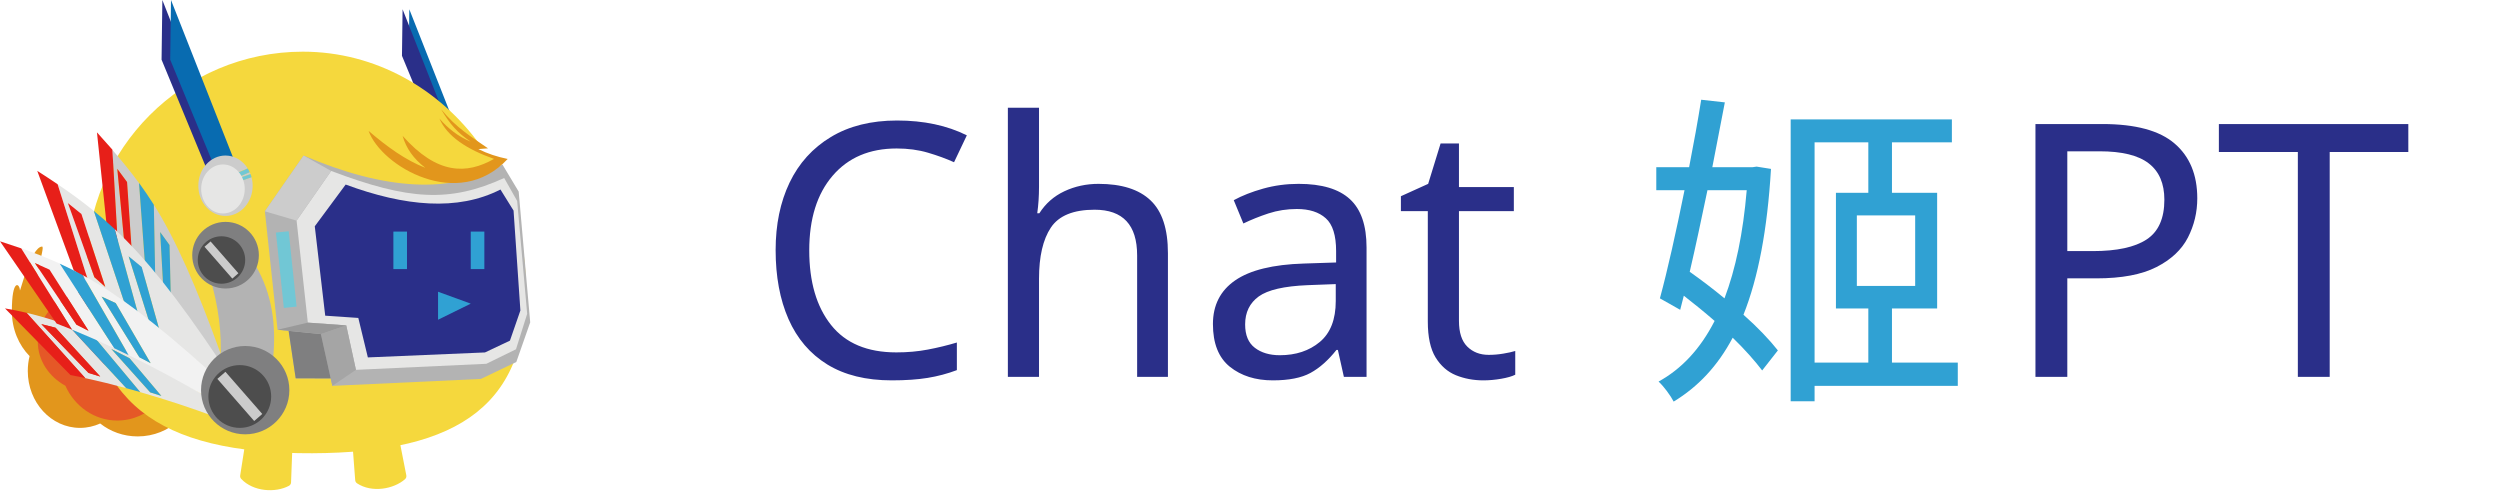
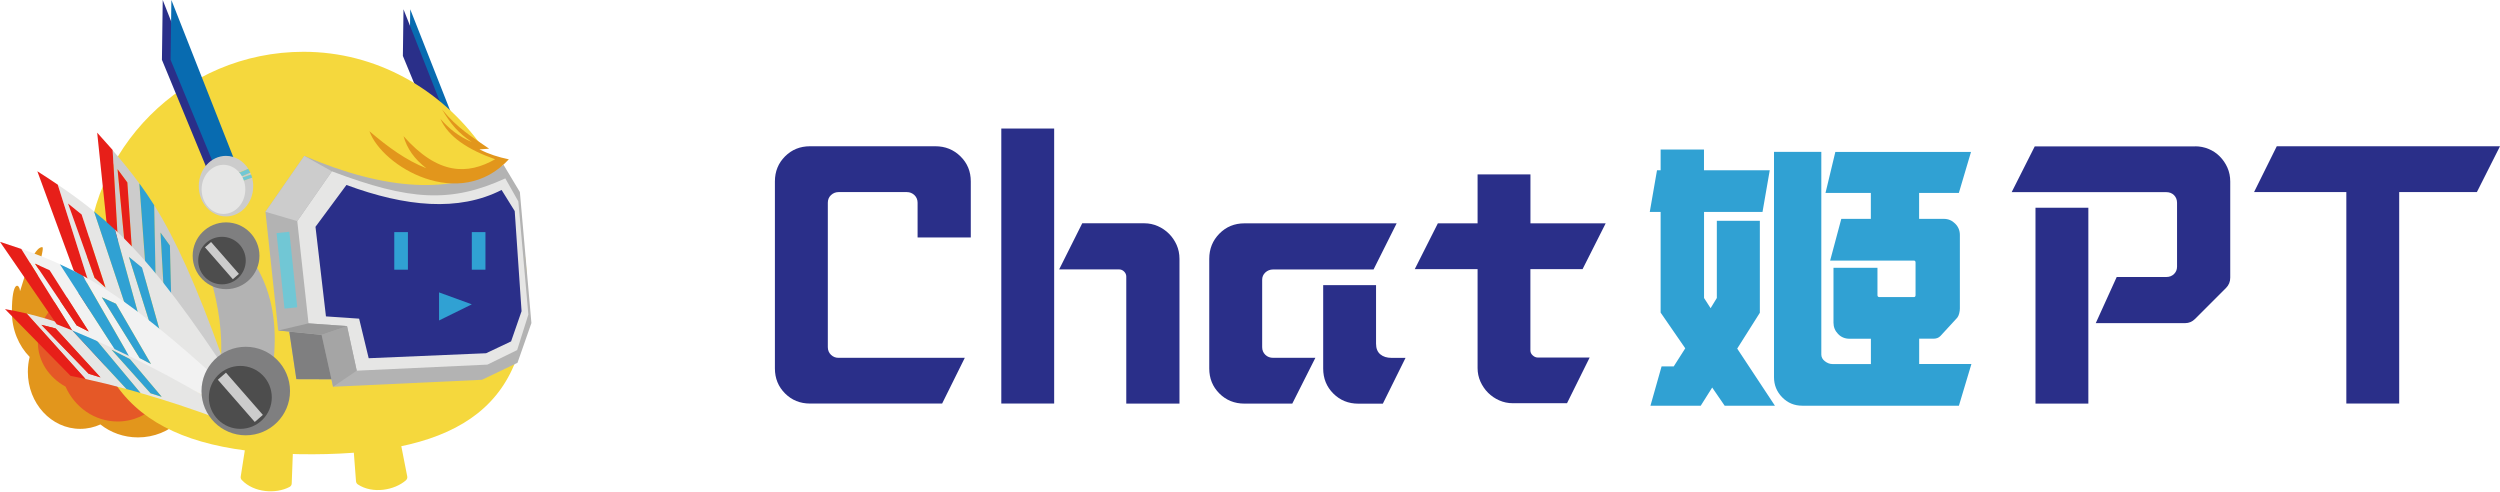
- <svg xmlns="http://www.w3.org/2000/svg" id="_图层_1" viewBox="0 0 442.7 88.73">
+ <svg xmlns="http://www.w3.org/2000/svg" id="_图层_1" viewBox="0 0 441.7 86.8">
  <polygon points="81.95 25.66 78.98 25.87 72.37 9.88 72.48 1.64 81.95 25.66" style="fill:#086bb0; stroke-width:0px;" />
  <polygon points="80.76 25.66 77.79 25.87 71.18 9.88 71.29 1.64 80.76 25.66" style="fill:#2a2f89; stroke-width:0px;" />
  <path d="m24.39,57.58c-1.39,0-2.72.26-3.93.73-.07-.07-.15-.14-.22-.21.24-.94.37-1.94.37-2.97,0-2.37-9.55-.06-13.3-2.67-2.14-1.48.87-8.84.13-8.8-1.97.11-3.89,8.16-3.91,7.75-.07-1.27-1.43-2.13-1.43,3.71,0,3.16,1.22,6,3.14,7.94-.21.84-.32,1.72-.32,2.64,0,5.56,4.14,10.07,9.25,10.07,1.27,0,2.47-.28,3.57-.78,1.8,1.43,4.11,2.29,6.64,2.29,5.73,0,10.37-4.41,10.37-9.85s-4.64-9.85-10.37-9.85Z" style="fill:#e2961c; stroke-width:0px;" />
  <path d="m23.23,53.37c-1.74-1.28-3.97-2.04-6.39-2.04-5.61,0-10.15,4.1-10.15,9.15,0,3.32,1.96,6.22,4.89,7.83,1.62,3.64,5.13,6.16,9.19,6.16,5.61,0,10.15-4.79,10.15-10.71,0-5.02-3.27-9.23-7.69-10.39Z" style="fill:#e55827; stroke-width:0px;" />
  <path d="m51.16,86.03c-2.38,1.27-6.3,1.05-8.44-1.22-.15-.16-.23-.39-.19-.61l1.06-6.78c.06-.37.38-.63.76-.61l6.79.39c.39.02.69.36.68.75l-.28,7.47c0,.25-.15.49-.38.61Z" style="fill:#f5d83d; stroke-width:0px;" />
  <path d="m71.73,84.85c-2.03,1.78-5.9,2.46-8.5.74-.19-.12-.31-.33-.33-.55l-.52-6.84c-.03-.37.23-.7.6-.77l6.7-1.17c.39-.07.76.19.83.57l1.44,7.34c.05.25-.03.51-.23.68Z" style="fill:#f5d83d; stroke-width:0px;" />
  <path d="m93.02,48.09c1.42,23.62-11.75,32.07-37.72,32.17-27.54.1-40-9.14-40-32.78,0-21.17,17.16-38.33,38.33-38.33,12.91,0,24.26,6.63,31.43,16.59.39.54-1.46-.03-1.1.53.18.28,3.6,1.38,3.78,1.66.21.34-.61.96-.41,1.31,3.26,5.62,5.29,12.06,5.7,18.85Z" style="fill:#f5d83d; stroke-width:0px;" />
  <path d="m49.15,58.39l-2.25-20.98,6.86-9.86c14.25,6.07,26.17,6.99,35.2,1.56l2.89,4.82,2.04,23.15-2.46,7.02-6.27,3-26.31,1.23-.29-1.32-6.19-.02-1.26-8.41-1.96-.19Z" style="fill:#b3b3b3; stroke-width:0px;" />
  <path d="m54.51,57.13l-1.99-18.07,6.12-8.79c13.73,5.19,20.99,5.65,30.64,1.25l2.3,4.07,1.77,19.99-1.98,6.27-5.25,2.57-23.09,1.07-1.71-7.88-6.81-.48Z" style="fill:#e6e6e5; stroke-width:0px;" />
  <path d="m57.59,55.9l-1.85-15.83,5.47-7.39c10.47,3.87,19.83,4.75,27.41.88l2.32,3.73,1.21,17.69-1.85,5.34-4.42,2.09-20.74.88-1.69-6.99-5.86-.4Z" style="fill:#2a2f89; stroke-width:0px;" />
  <rect x="69.66" y="41.01" width="2.41" height="6.64" style="fill:#30a1d3; stroke-width:0px;" />
  <rect x="49.56" y="41.03" width="2.27" height="13.42" transform="translate(-4.71 5.55) rotate(-5.99)" style="fill:#71c7d5; stroke-width:0px;" />
  <rect x="83.36" y="41.01" width="2.41" height="6.64" style="fill:#30a1d3; stroke-width:0px;" />
  <polygon points="77.57 56.62 77.57 51.66 83.36 53.77 77.57 56.62" style="fill:#30a1d3; stroke-width:0px;" />
  <polygon points="63.03 65.49 58.85 68.33 56.82 59.16 61.31 57.62 63.03 65.49" style="fill:#a5a5a5; stroke-width:0px;" />
  <polygon points="58.56 67.01 52.36 66.99 51.11 58.59 56.82 59.16 58.56 67.01" style="fill:#7f7f80; stroke-width:0px;" />
  <polygon points="56.82 59.16 49.15 58.39 54.51 57.13 61.31 57.62 56.82 59.16" style="fill:#999; stroke-width:0px;" />
  <polygon points="52.52 39.07 46.9 37.42 53.76 27.55 58.64 30.27 52.52 39.07" style="fill:#ccc; stroke-width:0px;" />
  <path d="m48.34,63.72l-9.32.21c.33-4.81-.34-9.75-1.85-14.86l8.08-2.06c2.93,4.95,3.72,10.59,3.09,16.7Z" style="fill:#b3b3b3; stroke-width:0px;" />
  <circle cx="39.94" cy="45.19" r="5.9" style="fill:#7f7f80; stroke-width:0px;" />
  <circle cx="39.22" cy="46.04" r="4.2" style="fill:#4d4d4d; stroke-width:0px;" />
  <rect x="38.5" y="42.3" width="1.43" height="7.48" transform="translate(-20.61 37.18) rotate(-41.15)" style="fill:#ccc; stroke-width:0px;" />
  <path d="m22.36,68.74l-10.33-11.16c-2.45-.88-4.9-1.61-7.33-2.19l10.4,11.57c2.4.52,4.83,1.12,7.26,1.78Zm-12.53-10.71l7.93,8.65-2.09-.64-8.35-8.65,2.51.64Z" style="fill:#e6e6e5; stroke-width:0px;" />
  <path d="m38.3,73.88l-1.96-3.72c-6.72-4.37-13.4-8.11-20-10.89l8.49,10.17c4.58,1.32,9.14,2.83,13.47,4.44Zm-15.35-10.44l5.62,6.67-1.97-.62-6.89-7.7,3.24,1.65Z" style="fill:#e6e6e5; stroke-width:0px;" />
  <path d="m24.83,69.43l-8.49-10.17c-1.44-.61-2.88-1.17-4.31-1.68l10.33,11.16c.82.22,1.65.46,2.47.69Z" style="fill:#30a1d3; stroke-width:0px;" />
  <path d="m4.7,55.39c-1.28-.3-2.55-.57-3.82-.78l11.59,11.8c.87.17,1.75.35,2.63.54l-10.4-11.57Z" style="fill:#e71f19; stroke-width:0px;" />
  <polygon points="17.75 66.68 9.83 58.03 7.31 57.39 15.67 66.04 17.75 66.68" style="fill:#e71f19; stroke-width:0px;" />
  <polygon points="28.57 70.11 22.95 63.44 19.71 61.79 26.6 69.48 28.57 70.11" style="fill:#30a1d3; stroke-width:0px;" />
  <polygon points="28.43 42.4 29.04 53.24 28.43 42.4 28.43 42.4" style="fill:none; stroke-width:0px;" />
  <polygon points="27.23 36.24 27.54 51.88 27.23 36.24 27.23 36.24" style="fill:none; stroke-width:0px;" />
  <path d="m19.89,26.51l.94,16.28c1.71,2.17,3.4,4.43,5.04,6.74l-1.26-17.12c-1.46-2-3.02-3.92-4.73-5.89Zm2.08,16.02l-1.21-12.64,1.73,2.35.84,12.32-1.36-2.03Z" style="fill:#ccc; stroke-width:0px;" />
  <path d="m27.23,36.24l.3,15.63c3.05,4.39,5.93,8.91,8.56,13.33,0,0,3.05-2.38,3.03-2.43-4.28-11.95-8.08-20.5-11.89-26.54Zm1.8,16.99l-.61-10.84h0s-.07-1.3-.07-1.3l1.66,2.29.29,11.78-1.27-1.93Z" style="fill:#ccc; stroke-width:0px;" />
  <path d="m24.62,32.4l1.26,17.12c.56.78,1.11,1.57,1.66,2.36l-.3-15.63c-.84-1.34-1.71-2.6-2.61-3.84Z" style="fill:#30a1d3; stroke-width:0px;" />
  <polygon points="24.62 32.4 25.88 49.52 24.62 32.4 24.62 32.4" style="fill:#30a1d3; stroke-width:0px;" />
  <path d="m17.17,23.45l1.77,16.97c.64.78,1.27,1.56,1.9,2.36l-.94-16.28c-.87-1-1.77-2.01-2.73-3.06Z" style="fill:#e71f19; stroke-width:0px;" />
  <polygon points="19.89 26.51 20.84 42.79 19.89 26.51 19.89 26.51" style="fill:#e71f19; stroke-width:0px;" />
  <polygon points="20.77 29.89 21.97 42.53 23.34 44.56 22.5 32.24 20.77 29.89" style="fill:#e71f19; stroke-width:0px;" />
  <polygon points="28.36 41.09 29.04 53.24 30.31 55.17 30.02 43.39 28.36 41.09" style="fill:#30a1d3; stroke-width:0px;" />
  <polygon points="23.21 46.76 26.8 58.17 23.21 46.76 23.21 46.76" style="fill:none; stroke-width:0px;" />
  <polygon points="20.31 40.58 24.91 57.22 20.31 40.58 20.31 40.58" style="fill:none; stroke-width:0px;" />
  <path d="m10.21,32.63l5.42,17.12c2.33,1.75,4.66,3.6,6.96,5.51l-5.97-17.91c-2.03-1.65-4.13-3.18-6.41-4.72Zm6.5,16.46l-4.69-13.13,2.4,1.93,4.23,12.91-1.94-1.71Z" style="fill:#e6e6e5; stroke-width:0px;" />
  <path d="m20.31,40.58l4.6,16.64c4.29,3.68,8.46,7.54,12.32,11.39l1.77-4.55c-.03-.05-.07-.1-.1-.16-7.62-11.36-13.08-18.16-18.59-23.33Zm6.49,17.59l-3.59-11.41h0s-.43-1.37-.43-1.37l2.31,1.89,3.53,12.52-1.82-1.64Z" style="fill:#e6e6e5; stroke-width:0px;" />
  <path d="m16.61,37.35l5.97,17.91c.78.65,1.55,1.3,2.33,1.96l-4.6-16.64c-1.22-1.15-2.45-2.21-3.7-3.23Z" style="fill:#30a1d3; stroke-width:0px;" />
  <polygon points="16.61 37.35 22.58 55.26 16.61 37.35 16.61 37.35" style="fill:#30a1d3; stroke-width:0px;" />
  <path d="m6.6,30.27l6.45,17.58c.86.62,1.71,1.25,2.57,1.89l-5.42-17.12c-1.15-.78-2.35-1.56-3.6-2.36Z" style="fill:#e71f19; stroke-width:0px;" />
  <polygon points="10.21 32.63 15.63 49.75 10.21 32.63 10.21 32.63" style="fill:#e71f19; stroke-width:0px;" />
  <polygon points="12.02 35.96 16.71 49.09 18.64 50.8 14.42 37.89 12.02 35.96" style="fill:#e71f19; stroke-width:0px;" />
  <polygon points="22.78 45.4 26.8 58.17 28.62 59.81 25.09 47.29 22.78 45.4" style="fill:#30a1d3; stroke-width:0px;" />
  <polygon points="18.71 53.67 24.68 63.27 18.71 53.67 18.71 53.67" style="fill:none; stroke-width:0px;" />
  <polygon points="14.63 48.71 22.78 62.88 14.63 48.71 14.63 48.71" style="fill:none; stroke-width:0px;" />
  <path d="m3.76,43.98l8.99,14.39c2.48,1.02,4.99,2.12,7.49,3.29l-9.67-14.99c-2.2-1-4.43-1.87-6.81-2.7Zm9.78,13.51l-7.36-10.9,2.59,1.17,6.91,10.82-2.13-1.08Z" style="fill:#f2f2f2; stroke-width:0px;" />
  <path d="m14.63,48.71l8.15,14.17c4.69,2.29,9.32,4.78,13.67,7.34l.45-4.65s-.09-.08-.13-.12c-9.51-8.52-16-13.38-22.14-16.74Zm10.05,14.56l-5.97-9.6h0l-.72-1.15,2.5,1.15,6.19,10.64-2.01-1.05Z" style="fill:#f2f2f2; stroke-width:0px;" />
  <path d="m10.57,46.68l9.67,14.99c.85.4,1.69.8,2.53,1.21l-8.15-14.17c-1.36-.74-2.7-1.41-4.06-2.03Z" style="fill:#30a1d3; stroke-width:0px;" />
  <polygon points="10.57 46.68 20.24 61.67 10.57 46.68 10.57 46.68" style="fill:#30a1d3; stroke-width:0px;" />
  <path d="m0,42.73l10.02,14.56c.91.35,1.82.71,2.73,1.08l-8.99-14.39c-1.21-.42-2.45-.83-3.76-1.25Z" style="fill:#e71f19; stroke-width:0px;" />
  <polygon points="3.76 43.98 12.75 58.37 3.76 43.98 3.76 43.98" style="fill:#e71f19; stroke-width:0px;" />
  <polygon points="6.18 46.58 13.54 57.49 15.67 58.57 8.77 47.75 6.18 46.58" style="fill:#e71f19; stroke-width:0px;" />
  <polygon points="17.99 52.52 24.68 63.27 26.68 64.32 20.49 53.67 17.99 52.52" style="fill:#30a1d3; stroke-width:0px;" />
  <circle cx="43.42" cy="69.09" r="7.82" style="fill:#7f7f80; stroke-width:0px;" />
  <circle cx="42.46" cy="70.21" r="5.56" style="fill:#4d4d4d; stroke-width:0px;" />
  <rect x="41.52" y="65.25" width="1.9" height="9.91" transform="translate(-35.71 45.28) rotate(-41.15)" style="fill:#ccc; stroke-width:0px;" />
  <polygon points="40.9 30.84 37.09 31.11 28.61 10.57 28.75 0 40.9 30.84" style="fill:#2a2f89; stroke-width:0px;" />
  <polygon points="42.43 30.84 38.62 31.11 30.14 10.57 30.28 0 42.43 30.84" style="fill:#086bb0; stroke-width:0px;" />
  <path d="m42.39,32.13l-.19-.55,2.17-.75c-.04-.12-.09-.23-.15-.35l-1.98.85-.3-.69,1.92-.83c-.87-1.37-2.31-2.27-3.93-2.27-2.66,0-4.81,2.39-4.81,5.35s2.15,5.35,4.81,5.35,4.81-2.39,4.81-5.35c0-.53-.07-1.03-.2-1.51l-2.16.75Z" style="fill:#ccc; stroke-width:0px;" />
  <path d="m42.25,31.34l1.98-.85c-.11-.23-.23-.45-.36-.66l-1.92.83.3.69Z" style="fill:#71c7d4; stroke-width:0px;" />
  <path d="m42.39,32.13l2.16-.75c-.05-.19-.11-.37-.18-.55l-2.17.75.19.55Z" style="fill:#70c7d4; stroke-width:0px;" />
  <ellipse cx="39.48" cy="33.46" rx="3.86" ry="4.34" style="fill:#e6e6e5; stroke-width:0px;" />
  <path d="m71.27,24.03c6.14,6.94,11.35,6.86,16.21,4.11-4.83-1.71-8.3-3.99-9.67-7.15,1.54,1.79,3.38,3.21,5.55,4.1-2.4-1.61-3.68-3.1-5.26-5.75,2.78,3.37,5.25,4.8,8.32,6.93l-1.71.13c1.67.83,3.34,1.37,5.19,1.75-8.69,9.36-22.38,1.3-24.63-4.97,3.24,2.78,6.55,5.19,10.05,6.54-2.07-1.58-3.42-3.47-4.03-5.68Z" style="fill:#e2961c; stroke-width:0px;" />
-   <text transform="translate(290.92 66.41)" style="fill:#30a1d3; font-family:'MFLingHei_Noncommercial-Regular', 'MF LingHei (Noncommercial)'; font-size:58.03px;">
-     <tspan x="0" y="0">姬</tspan>
-   </text>
-   <text transform="translate(354.36 66.73)" style="fill:#2a2f89; font-family:'MFLingHei_Noncommercial-Regular', 'MF LingHei (Noncommercial)'; font-size:62.7px;">
-     <tspan x="0" y="0">PT</tspan>
-   </text>
-   <text transform="translate(133.52 66.73)" style="fill:#2a2f89; font-family:'MFLingHei_Noncommercial-Regular', 'MF LingHei (Noncommercial)'; font-size:62.7px;">
-     <tspan x="0" y="0">Chat</tspan>
-   </text>
+   <path d="m312.68,30.08l-1.28,7.37h-10.33v15.2l1.16,1.8,1.1-1.8v-13.64h7.6v16.25l-4,6.33,6.67,10.1h-8.88l-2.21-3.22-2.03,3.22h-8.88l1.97-6.96h2.15l2.03-3.19-4.35-6.31v-17.78h-1.92l1.28-7.37h.64v-3.66h7.66v3.66h11.61Zm19.03,17.24v4.82c0,.23.12.35.35.35h6.09c.19,0,.29-.12.29-.35v-5.75c0-.23-.1-.35-.29-.35h-14.8l1.97-7.37h5.22v-4.58h-8.01l1.74-7.25h23.97l-2.15,7.25h-7.02v4.58h4.38c.77,0,1.43.28,1.99.84.56.56.83,1.23.83,2v13c0,.27-.04.56-.12.87-.08.31-.19.56-.34.75l-2.99,3.25c-.31.31-.71.46-1.21.46h-2.53v4.47h9.23l-2.21,7.37h-27.67c-1.4,0-2.58-.49-3.55-1.48-.97-.99-1.45-2.18-1.45-3.57V26.83h8.36v35.81c0,.46.21.86.64,1.19s.87.49,1.33.49h6.79v-4.47h-3.77c-.81,0-1.49-.28-2.03-.84-.54-.56-.81-1.23-.81-2v-9.69h7.78Z" style="fill:#30a1d3; stroke-width:0px;" />
+   <path d="m387.84,25.85c.84,0,1.63.16,2.38.47s1.41.75,1.97,1.32c.56.56,1.01,1.22,1.35,1.98.33.75.5,1.57.5,2.45v16.99c0,.71-.25,1.32-.75,1.82l-5.46,5.46c-.5.5-1.09.75-1.75.75h-15.8l3.7-8.15h8.78c.54,0,.99-.18,1.35-.53.35-.35.53-.78.53-1.29v-11.29c0-.54-.18-.99-.53-1.35-.36-.35-.81-.53-1.35-.53h-27.34l4.08-8.09h28.34Zm-28.21,10.85h9.34v34.61h-9.34v-34.61Z" style="fill:#2a2f89; stroke-width:0px;" />
+   <path d="m414.55,71.3v-37.37h-16.3l4.01-8.09h39.44l-4.08,8.09h-13.73v37.37h-9.34Z" style="fill:#2a2f89; stroke-width:0px;" />
+   <path d="m166.44,71.3h-23.32c-1.76,0-3.23-.6-4.42-1.79s-1.79-2.66-1.79-4.42v-33.04c0-1.76.6-3.23,1.79-4.42s2.66-1.79,4.42-1.79h22.13c1.76,0,3.24.6,4.45,1.79,1.21,1.19,1.82,2.66,1.82,4.42v9.91h-9.4v-6.14c0-.54-.19-.99-.56-1.35-.38-.35-.81-.53-1.32-.53h-12.1c-.5,0-.94.18-1.32.53-.38.36-.56.81-.56,1.35v25.52c0,.54.19.99.56,1.35.38.36.81.53,1.32.53h22.32l-4.01,8.09Z" style="fill:#2a2f89; stroke-width:0px;" />
+   <path d="m176.91,22.71h9.34v48.59h-9.34V22.71Zm14.3,16.74h10.97c.84,0,1.63.17,2.38.5.75.33,1.41.78,1.98,1.35.56.56,1.01,1.22,1.35,1.98.33.75.5,1.57.5,2.45v25.58h-9.4v-22.45c0-.33-.13-.63-.38-.88s-.54-.38-.88-.38h-10.6l4.08-8.15Z" style="fill:#2a2f89; stroke-width:0px;" />
+   <path d="m232.4,63.22l-4.08,8.09h-8.46c-1.75,0-3.23-.6-4.42-1.79s-1.79-2.66-1.79-4.42v-19.37c0-1.76.6-3.24,1.79-4.45,1.19-1.21,2.67-1.82,4.42-1.82h26.9l-4.08,8.15h-17.74c-.54,0-1,.18-1.38.53-.38.36-.56.78-.56,1.29v11.91c0,.54.19.99.56,1.35.38.36.83.53,1.38.53h7.46Zm10.72-12.85v10.35c0,.84.25,1.46.75,1.88.5.42,1.17.63,2.01.63h2.45l-4.01,8.09h-4.33c-1.76,0-3.23-.6-4.42-1.79s-1.79-2.66-1.79-4.42v-14.73h9.34Z" style="fill:#2a2f89; stroke-width:0px;" />
+   <path d="m280.87,63.15l-4.01,8.09h-9.59c-.84,0-1.63-.17-2.38-.5-.75-.33-1.41-.78-1.98-1.35-.56-.56-1.01-1.22-1.35-1.97-.33-.75-.5-1.55-.5-2.38v-17.49h-11.1l4.08-8.09h7.02v-8.65h9.34v8.65h13.29l-4.08,8.09h-9.22v14.36c0,.34.13.63.41.88.27.25.57.38.91.38h9.15Z" style="fill:#2a2f89; stroke-width:0px;" />
</svg>
